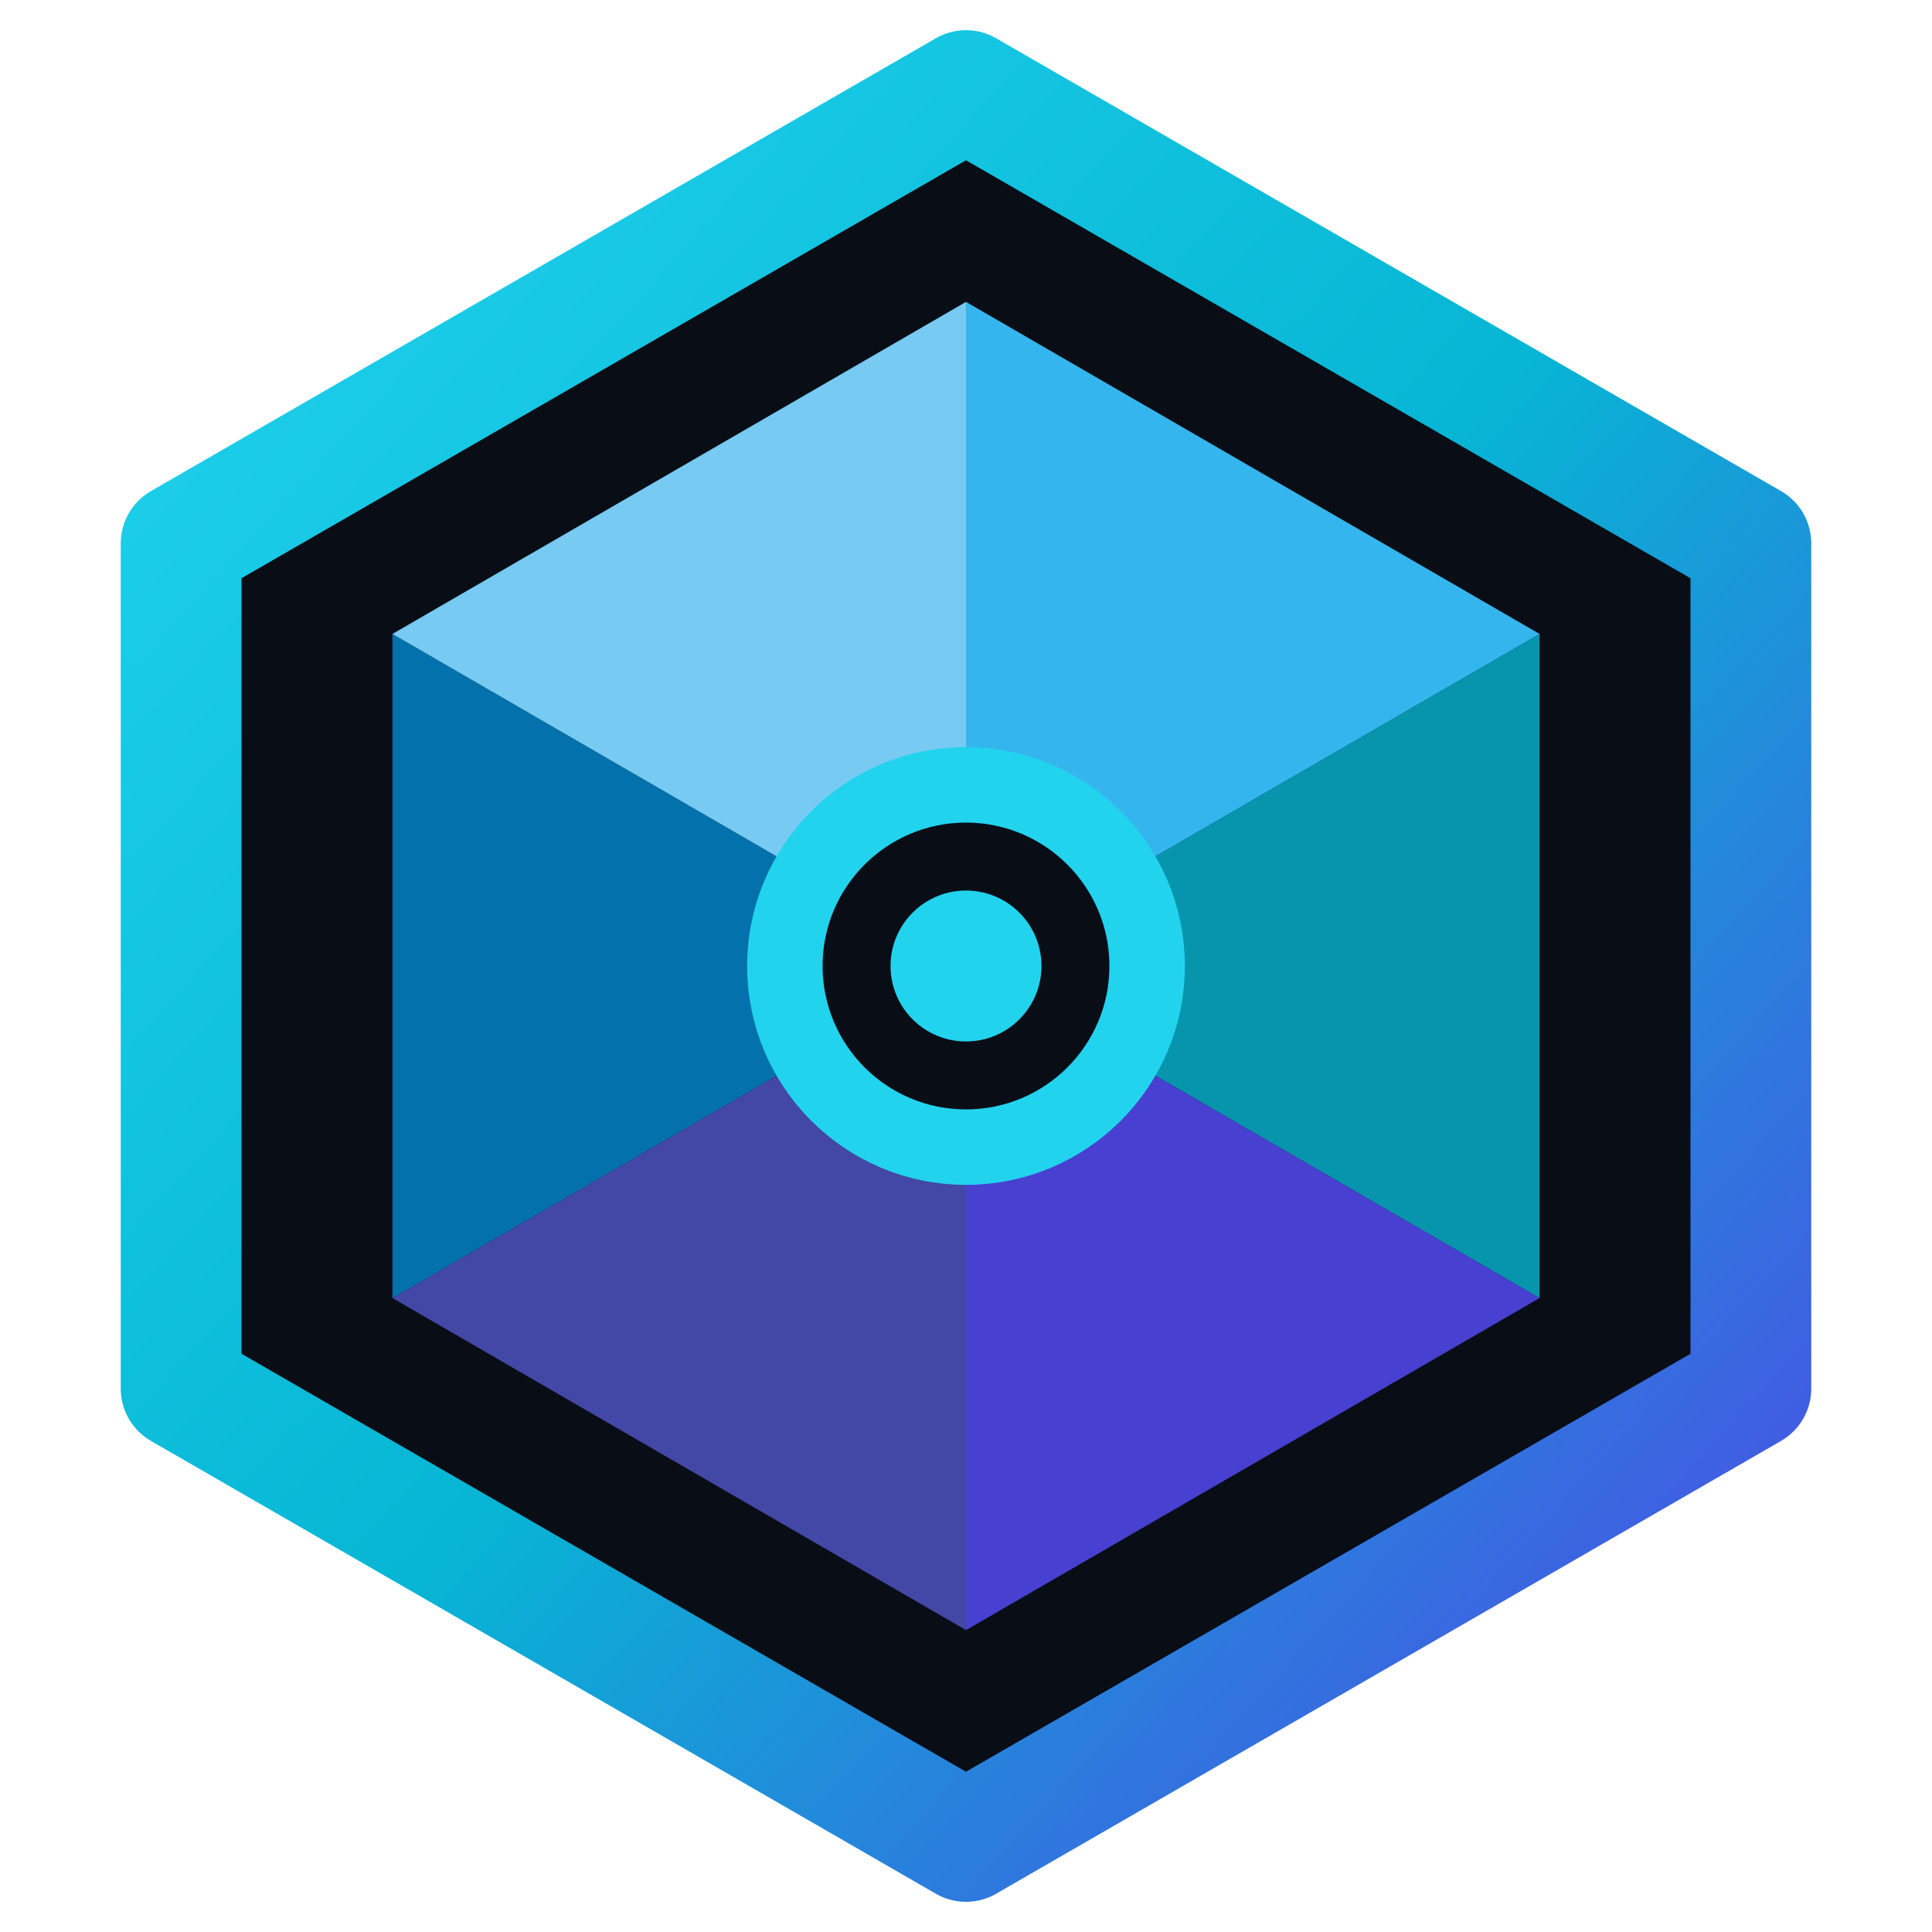
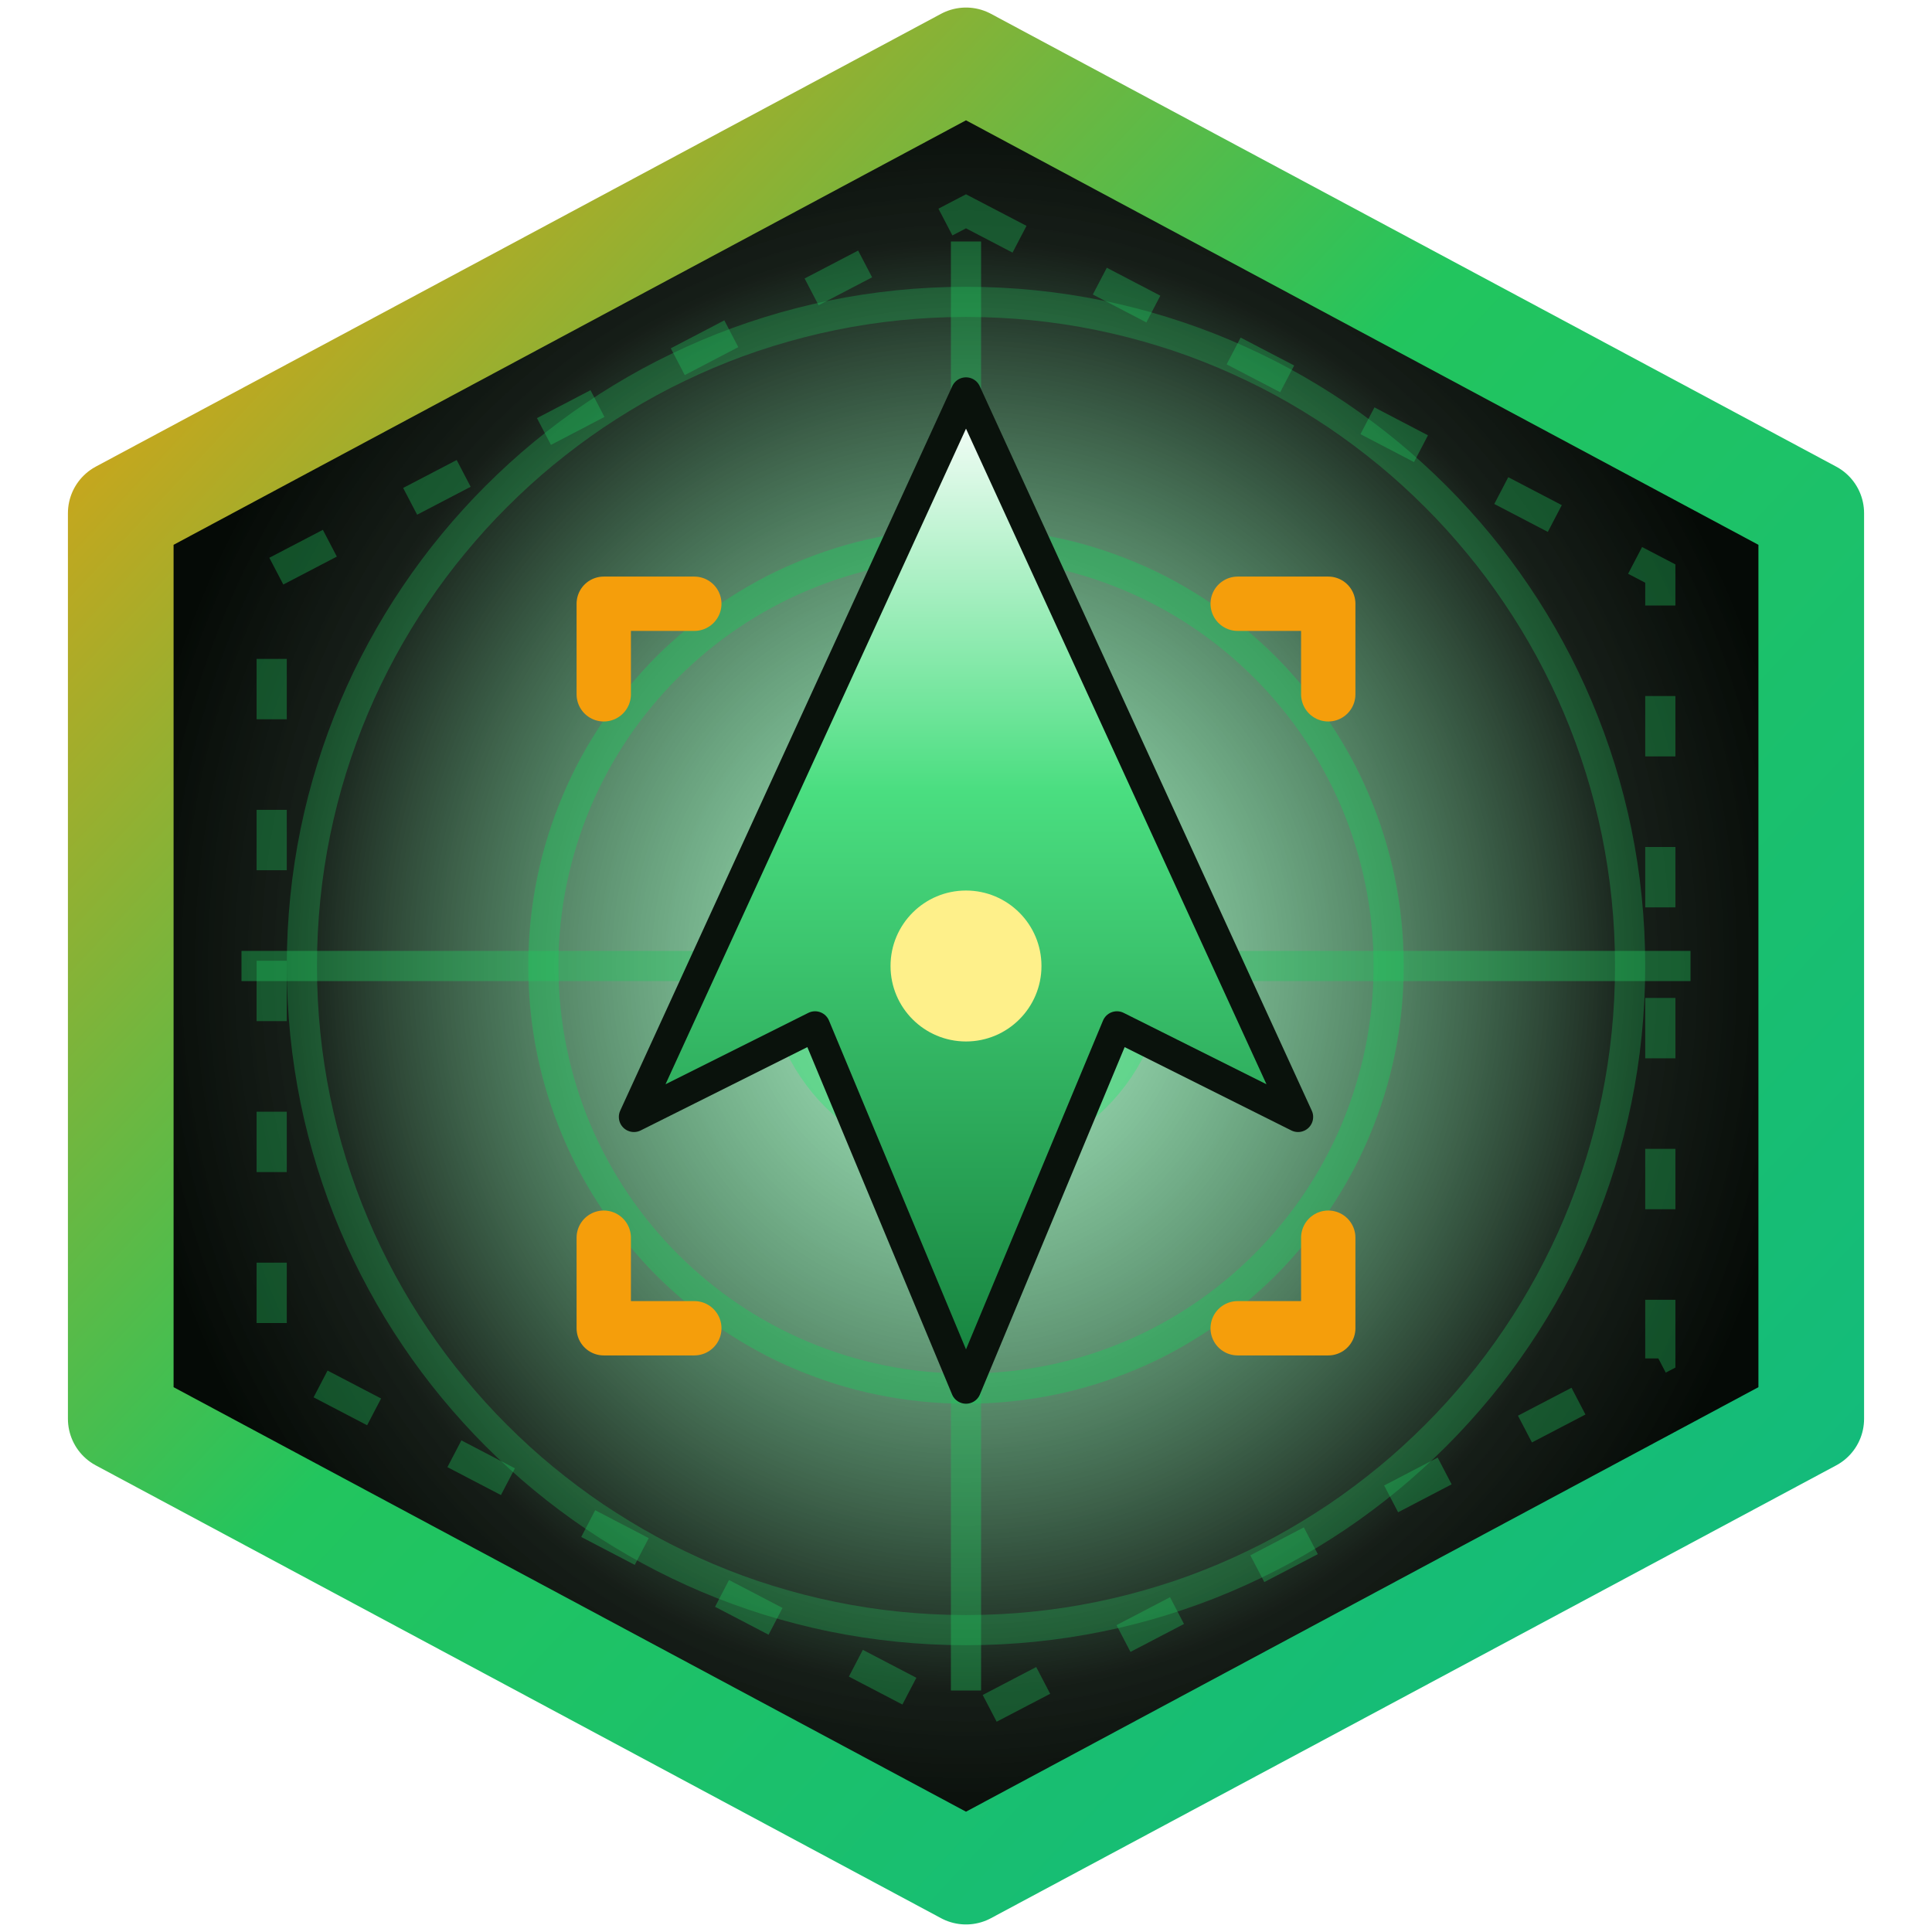
<svg xmlns="http://www.w3.org/2000/svg" viewBox="0 0 64 64" fill="none">
  <defs>
-     <linearGradient id="favGrad" x1="0%" y1="0%" x2="100%" y2="100%">
-       <stop offset="0%" stop-color="#22d3ee" />
-       <stop offset="50%" stop-color="#06b6d4" />
-       <stop offset="100%" stop-color="#4f46e5" />
+     <linearGradient id="bcHexGrad" x1="0%" y1="0%" x2="100%" y2="100%">
+       <stop offset="0%" stop-color="#f59e0b" />
+       <stop offset="45%" stop-color="#22c55e" />
+       <stop offset="100%" stop-color="#10b981" />
+     </linearGradient>
+     <radialGradient id="bcRadarGlow" cx="50%" cy="50%" r="50%">
+       <stop offset="0%" stop-color="#22c55e" stop-opacity="0.35" />
+       <stop offset="80%" stop-color="#0a120c" stop-opacity="0.95" />
+       <stop offset="100%" stop-color="#050a06" />
+     </radialGradient>
+     <linearGradient id="bcJetGrad" x1="50%" y1="0%" x2="50%" y2="100%">
+       <stop offset="0%" stop-color="#ffffff" />
+       <stop offset="40%" stop-color="#4ade80" />
+       <stop offset="100%" stop-color="#15803d" />
    </linearGradient>
  </defs>
-   <polygon points="32,3 58,18 58,46 32,61 6,46 6,18" fill="#090d16" stroke="url(#favGrad)" stroke-width="4" stroke-linejoin="round" />
-   <polygon points="32,10 51,21 32,32" fill="#38bdf8" opacity="0.95" />
-   <polygon points="51,21 51,43 32,32" fill="#06b6d4" opacity="0.8" />
-   <polygon points="51,43 32,54 32,32" fill="#4f46e5" opacity="0.9" />
-   <polygon points="32,54 13,43 32,32" fill="#6366f1" opacity="0.65" />
-   <polygon points="13,43 13,21 32,32" fill="#0284c7" opacity="0.85" />
-   <polygon points="13,21 32,10 32,32" fill="#7dd3fc" opacity="0.95" />
-   <circle cx="32" cy="32" r="6" fill="#090d16" stroke="#22d3ee" stroke-width="2.5" />
-   <circle cx="32" cy="32" r="2.5" fill="#22d3ee" />
+   <polygon points="32,2 60,17 60,47 32,62 4,47 4,17" fill="url(#bcRadarGlow)" stroke="url(#bcHexGrad)" stroke-width="3.5" stroke-linejoin="round" />
+   <polygon points="32,7 55,19 55,45 32,57 9,45 9,19" fill="none" stroke="#22c55e" stroke-width="1" stroke-opacity="0.35" stroke-dasharray="2,3" />
+   <circle cx="32" cy="32" r="22" stroke="#22c55e" stroke-width="1" stroke-opacity="0.3" fill="none" />
+   <circle cx="32" cy="32" r="14" stroke="#22c55e" stroke-width="1" stroke-opacity="0.45" fill="none" />
+   <circle cx="32" cy="32" r="6" stroke="#4ade80" stroke-width="1.2" stroke-opacity="0.6" fill="none" />
+   <line x1="32" y1="8" x2="32" y2="56" stroke="#22c55e" stroke-width="1" stroke-opacity="0.4" />
+   <line x1="8" y1="32" x2="56" y2="32" stroke="#22c55e" stroke-width="1" stroke-opacity="0.4" />
+   <path d="M 20,23 L 20,20 L 23,20" stroke="#f59e0b" stroke-width="1.8" stroke-linecap="round" stroke-linejoin="round" />
+   <path d="M 44,23 L 44,20 L 41,20" stroke="#f59e0b" stroke-width="1.8" stroke-linecap="round" stroke-linejoin="round" />
+   <path d="M 20,41 L 20,44 L 23,44" stroke="#f59e0b" stroke-width="1.8" stroke-linecap="round" stroke-linejoin="round" />
+   <path d="M 44,41 L 44,44 L 41,44" stroke="#f59e0b" stroke-width="1.8" stroke-linecap="round" stroke-linejoin="round" />
+   <path d="M 32,13 L 43,37 L 37,34 L 32,46 L 27,34 L 21,37 Z" fill="url(#bcJetGrad)" stroke="#0a120c" stroke-width="1" stroke-linejoin="round" />
+   <circle cx="32" cy="32" r="2.5" fill="#fef08a" />
</svg>
